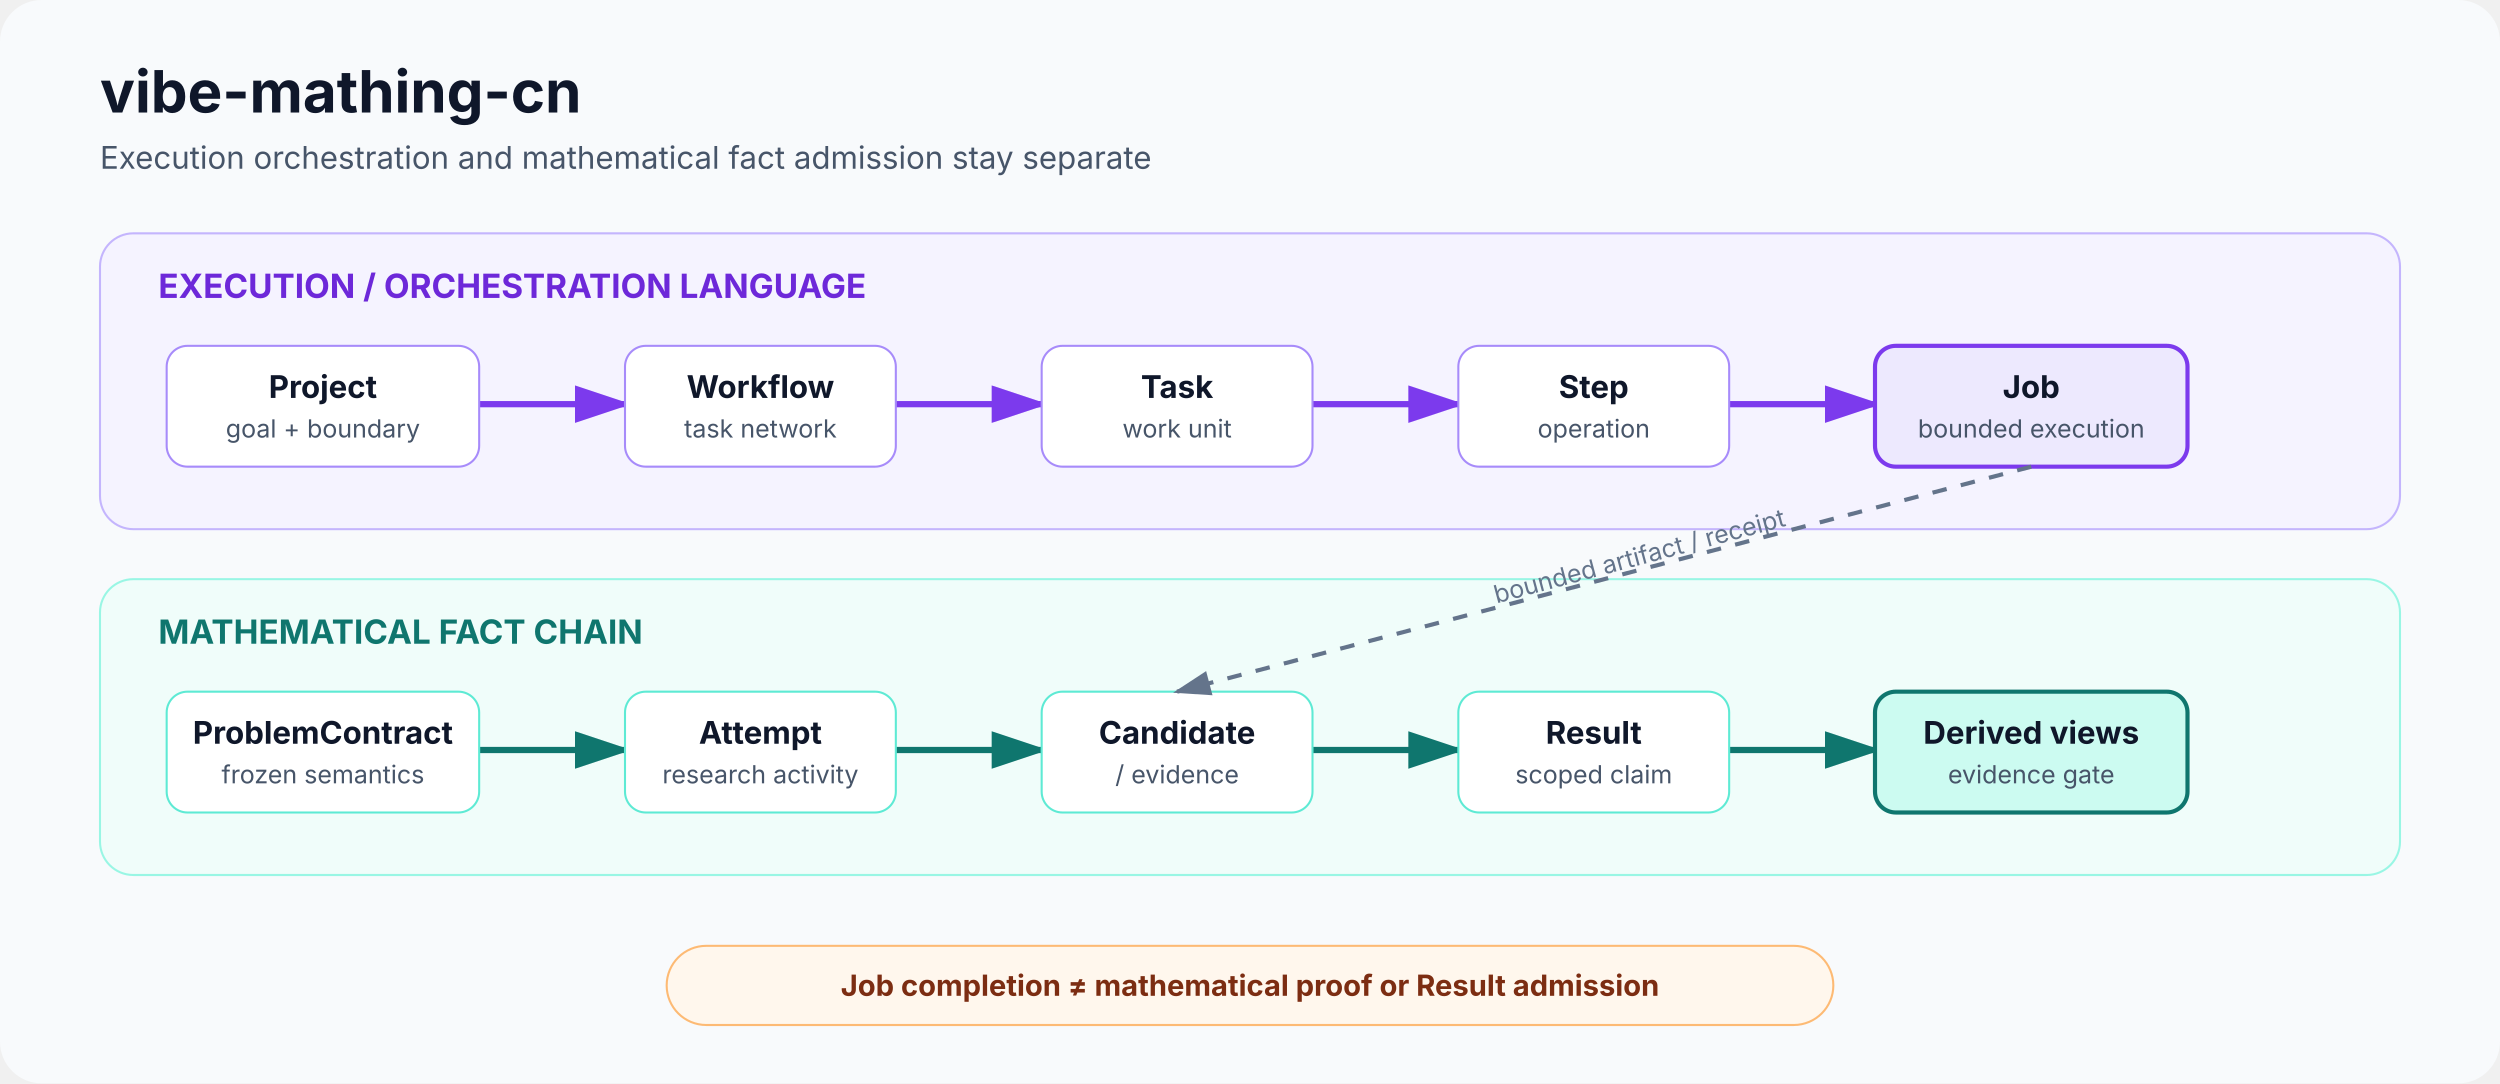
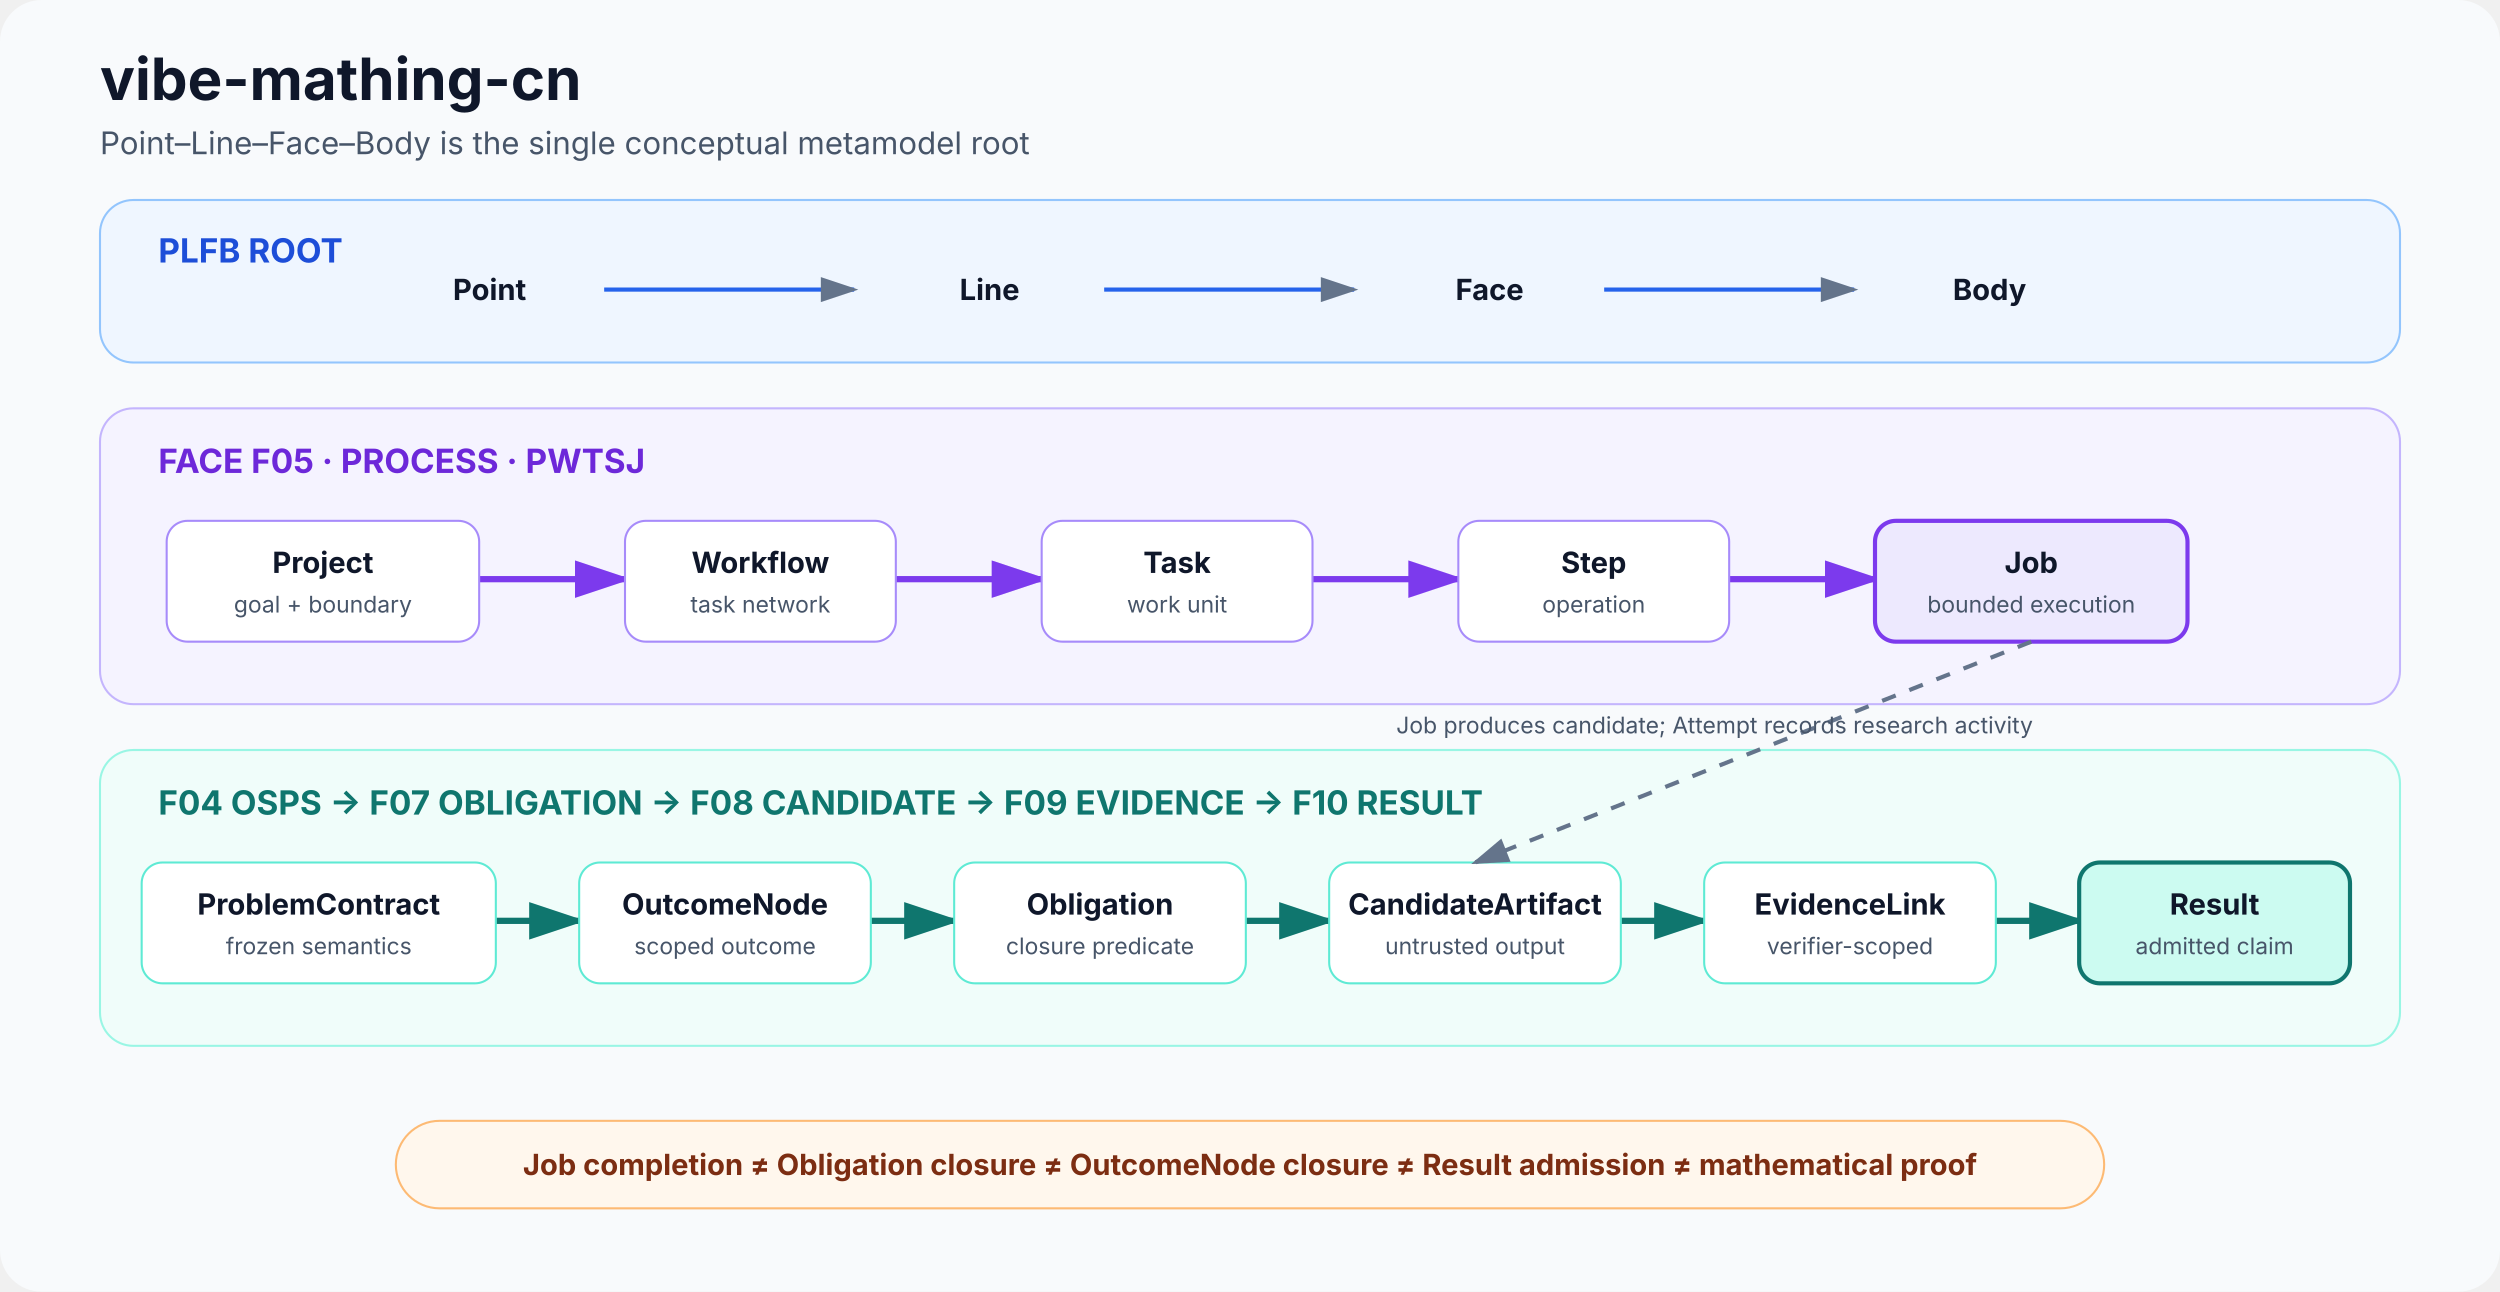
- <svg xmlns="http://www.w3.org/2000/svg" width="1200" height="520" viewBox="0 0 1200 520" role="img" aria-labelledby="title desc">
+ <svg xmlns="http://www.w3.org/2000/svg" width="1200" height="620" viewBox="0 0 1200 620" role="img" aria-labelledby="title desc">
  <style>
    .bg { fill: #f8fafc; }
    .title { fill: #0f172a; font: 700 28px -apple-system, BlinkMacSystemFont, "Segoe UI", sans-serif; }
    .subtitle { fill: #475569; font: 400 15px -apple-system, BlinkMacSystemFont, "Segoe UI", sans-serif; }
    .lane-title { font: 700 16px -apple-system, BlinkMacSystemFont, "Segoe UI", sans-serif; }
-     .box-text { fill: #0f172a; font: 700 15px -apple-system, BlinkMacSystemFont, "Segoe UI", sans-serif; text-anchor: middle; }
-     .box-subtext { fill: #475569; font: 400 12px -apple-system, BlinkMacSystemFont, "Segoe UI", sans-serif; text-anchor: middle; }
-     .arrow-label { fill: #64748b; font: 400 12px -apple-system, BlinkMacSystemFont, "Segoe UI", sans-serif; text-anchor: middle; }
+     .box-text { fill: #0f172a; font: 700 14px -apple-system, BlinkMacSystemFont, "Segoe UI", sans-serif; text-anchor: middle; }
+     .box-subtext { fill: #475569; font: 400 11px -apple-system, BlinkMacSystemFont, "Segoe UI", sans-serif; text-anchor: middle; }
    .note { fill: #7c2d12; font: 700 14px -apple-system, BlinkMacSystemFont, "Segoe UI", sans-serif; text-anchor: middle; }
  </style>
  <defs>
    <marker id="arrow-purple" markerWidth="10" markerHeight="10" refX="8" refY="3" orient="auto" markerUnits="strokeWidth">
      <path d="M0,0 L0,6 L9,3 z" fill="#7c3aed" />
    </marker>
    <marker id="arrow-teal" markerWidth="10" markerHeight="10" refX="8" refY="3" orient="auto" markerUnits="strokeWidth">
      <path d="M0,0 L0,6 L9,3 z" fill="#0f766e" />
    </marker>
    <marker id="arrow-slate" markerWidth="10" markerHeight="10" refX="8" refY="3" orient="auto" markerUnits="strokeWidth">
      <path d="M0,0 L0,6 L9,3 z" fill="#64748b" />
    </marker>
  </defs>
-   <rect class="bg" width="1200" height="520" rx="20" />
-   <text class="title" x="48" y="54">vibe-mathing-cn</text>
-   <text class="subtitle" x="48" y="81">Execution orchestration and mathematical fact admission stay separate</text>
-   <rect x="48" y="112" width="1104" height="142" rx="16" fill="#f5f3ff" stroke="#c4b5fd" />
-   <text class="lane-title" x="76" y="143" fill="#6d28d9">EXECUTION / ORCHESTRATION LANGUAGE</text>
-   <line x1="230" y1="194" x2="300" y2="194" stroke="#7c3aed" stroke-width="3" marker-end="url(#arrow-purple)" />
-   <line x1="430" y1="194" x2="500" y2="194" stroke="#7c3aed" stroke-width="3" marker-end="url(#arrow-purple)" />
-   <line x1="630" y1="194" x2="700" y2="194" stroke="#7c3aed" stroke-width="3" marker-end="url(#arrow-purple)" />
-   <line x1="830" y1="194" x2="900" y2="194" stroke="#7c3aed" stroke-width="3" marker-end="url(#arrow-purple)" />
-   <g>
-     <rect x="80" y="166" width="150" height="58" rx="10" fill="#fff" stroke="#a78bfa" />
-     <text class="box-text" x="155" y="191">Project</text>
-     <text class="box-subtext" x="155" y="210">goal + boundary</text>
-     <rect x="300" y="166" width="130" height="58" rx="10" fill="#fff" stroke="#a78bfa" />
-     <text class="box-text" x="365" y="191">Workflow</text>
-     <text class="box-subtext" x="365" y="210">task network</text>
-     <rect x="500" y="166" width="130" height="58" rx="10" fill="#fff" stroke="#a78bfa" />
-     <text class="box-text" x="565" y="191">Task</text>
-     <text class="box-subtext" x="565" y="210">work unit</text>
-     <rect x="700" y="166" width="130" height="58" rx="10" fill="#fff" stroke="#a78bfa" />
-     <text class="box-text" x="765" y="191">Step</text>
-     <text class="box-subtext" x="765" y="210">operation</text>
-     <rect x="900" y="166" width="150" height="58" rx="10" fill="#ede9fe" stroke="#7c3aed" stroke-width="2" />
-     <text class="box-text" x="975" y="191">Job</text>
-     <text class="box-subtext" x="975" y="210">bounded execution</text>
-   </g>
-   <rect x="48" y="278" width="1104" height="142" rx="16" fill="#f0fdfa" stroke="#99f6e4" />
-   <text class="lane-title" x="76" y="309" fill="#0f766e">MATHEMATICAL FACT CHAIN</text>
-   <line x1="230" y1="360" x2="300" y2="360" stroke="#0f766e" stroke-width="3" marker-end="url(#arrow-teal)" />
-   <line x1="430" y1="360" x2="500" y2="360" stroke="#0f766e" stroke-width="3" marker-end="url(#arrow-teal)" />
-   <line x1="630" y1="360" x2="700" y2="360" stroke="#0f766e" stroke-width="3" marker-end="url(#arrow-teal)" />
-   <line x1="830" y1="360" x2="900" y2="360" stroke="#0f766e" stroke-width="3" marker-end="url(#arrow-teal)" />
-   <g>
-     <rect x="80" y="332" width="150" height="58" rx="10" fill="#fff" stroke="#5eead4" />
-     <text class="box-text" x="155" y="357">ProblemContract</text>
-     <text class="box-subtext" x="155" y="376">frozen semantics</text>
-     <rect x="300" y="332" width="130" height="58" rx="10" fill="#fff" stroke="#5eead4" />
-     <text class="box-text" x="365" y="357">Attempt</text>
-     <text class="box-subtext" x="365" y="376">research activity</text>
-     <rect x="500" y="332" width="130" height="58" rx="10" fill="#fff" stroke="#5eead4" />
-     <text class="box-text" x="565" y="357">Candidate</text>
-     <text class="box-subtext" x="565" y="376">/ evidence</text>
-     <rect x="700" y="332" width="130" height="58" rx="10" fill="#fff" stroke="#5eead4" />
-     <text class="box-text" x="765" y="357">Result</text>
-     <text class="box-subtext" x="765" y="376">scoped claim</text>
-     <rect x="900" y="332" width="150" height="58" rx="10" fill="#ccfbf1" stroke="#0f766e" stroke-width="2" />
-     <text class="box-text" x="975" y="357">Derived views</text>
-     <text class="box-subtext" x="975" y="376">evidence gate</text>
-   </g>
-   <line x1="975" y1="224" x2="565" y2="332" stroke="#64748b" stroke-width="2" stroke-dasharray="7 7" marker-end="url(#arrow-slate)" />
-   <text class="arrow-label" x="788" y="271" transform="rotate(-15 788 271)">bounded artifact / receipt</text>
-   <rect x="320" y="454" width="560" height="38" rx="19" fill="#fff7ed" stroke="#fdba74" />
-   <text class="note" x="600" y="478">Job completion ≠ mathematical proof or Result admission</text>
+   <rect class="bg" width="1200" height="620" rx="20" />
+   <text class="title" x="48" y="48">vibe-mathing-cn</text>
+   <text class="subtitle" x="48" y="74">Point–Line–Face–Body is the single conceptual metamodel root</text>
+   <rect x="48" y="96" width="1104" height="78" rx="16" fill="#eff6ff" stroke="#93c5fd" />
+   <text class="lane-title" x="76" y="126" fill="#1d4ed8">PLFB ROOT</text>
+   <text class="box-text" x="235" y="144">Point</text>
+   <text class="box-text" x="475" y="144">Line</text>
+   <text class="box-text" x="715" y="144">Face</text>
+   <text class="box-text" x="955" y="144">Body</text>
+   <line x1="290" y1="139" x2="410" y2="139" stroke="#2563eb" stroke-width="2" marker-end="url(#arrow-slate)" />
+   <line x1="530" y1="139" x2="650" y2="139" stroke="#2563eb" stroke-width="2" marker-end="url(#arrow-slate)" />
+   <line x1="770" y1="139" x2="890" y2="139" stroke="#2563eb" stroke-width="2" marker-end="url(#arrow-slate)" />
+   <rect x="48" y="196" width="1104" height="142" rx="16" fill="#f5f3ff" stroke="#c4b5fd" />
+   <text class="lane-title" x="76" y="227" fill="#6d28d9">FACE F05 · PROCESS · PWTSJ</text>
+   <line x1="230" y1="278" x2="300" y2="278" stroke="#7c3aed" stroke-width="3" marker-end="url(#arrow-purple)" />
+   <line x1="430" y1="278" x2="500" y2="278" stroke="#7c3aed" stroke-width="3" marker-end="url(#arrow-purple)" />
+   <line x1="630" y1="278" x2="700" y2="278" stroke="#7c3aed" stroke-width="3" marker-end="url(#arrow-purple)" />
+   <line x1="830" y1="278" x2="900" y2="278" stroke="#7c3aed" stroke-width="3" marker-end="url(#arrow-purple)" />
+   <rect x="80" y="250" width="150" height="58" rx="10" fill="#fff" stroke="#a78bfa" />
+   <text class="box-text" x="155" y="275">Project</text>
+   <text class="box-subtext" x="155" y="294">goal + boundary</text>
+   <rect x="300" y="250" width="130" height="58" rx="10" fill="#fff" stroke="#a78bfa" />
+   <text class="box-text" x="365" y="275">Workflow</text>
+   <text class="box-subtext" x="365" y="294">task network</text>
+   <rect x="500" y="250" width="130" height="58" rx="10" fill="#fff" stroke="#a78bfa" />
+   <text class="box-text" x="565" y="275">Task</text>
+   <text class="box-subtext" x="565" y="294">work unit</text>
+   <rect x="700" y="250" width="130" height="58" rx="10" fill="#fff" stroke="#a78bfa" />
+   <text class="box-text" x="765" y="275">Step</text>
+   <text class="box-subtext" x="765" y="294">operation</text>
+   <rect x="900" y="250" width="150" height="58" rx="10" fill="#ede9fe" stroke="#7c3aed" stroke-width="2" />
+   <text class="box-text" x="975" y="275">Job</text>
+   <text class="box-subtext" x="975" y="294">bounded execution</text>
+   <rect x="48" y="360" width="1104" height="142" rx="16" fill="#f0fdfa" stroke="#99f6e4" />
+   <text class="lane-title" x="76" y="391" fill="#0f766e">F04 OSPS → F07 OBLIGATION → F08 CANDIDATE → F09 EVIDENCE → F10 RESULT</text>
+   <line x1="238" y1="442" x2="278" y2="442" stroke="#0f766e" stroke-width="3" marker-end="url(#arrow-teal)" />
+   <line x1="418" y1="442" x2="458" y2="442" stroke="#0f766e" stroke-width="3" marker-end="url(#arrow-teal)" />
+   <line x1="598" y1="442" x2="638" y2="442" stroke="#0f766e" stroke-width="3" marker-end="url(#arrow-teal)" />
+   <line x1="778" y1="442" x2="818" y2="442" stroke="#0f766e" stroke-width="3" marker-end="url(#arrow-teal)" />
+   <line x1="958" y1="442" x2="998" y2="442" stroke="#0f766e" stroke-width="3" marker-end="url(#arrow-teal)" />
+   <rect x="68" y="414" width="170" height="58" rx="10" fill="#fff" stroke="#5eead4" />
+   <text class="box-text" x="153" y="439">ProblemContract</text>
+   <text class="box-subtext" x="153" y="458">frozen semantics</text>
+   <rect x="278" y="414" width="140" height="58" rx="10" fill="#fff" stroke="#5eead4" />
+   <text class="box-text" x="348" y="439">OutcomeNode</text>
+   <text class="box-subtext" x="348" y="458">scoped outcome</text>
+   <rect x="458" y="414" width="140" height="58" rx="10" fill="#fff" stroke="#5eead4" />
+   <text class="box-text" x="528" y="439">Obligation</text>
+   <text class="box-subtext" x="528" y="458">closure predicate</text>
+   <rect x="638" y="414" width="140" height="58" rx="10" fill="#fff" stroke="#5eead4" />
+   <text class="box-text" x="708" y="439">CandidateArtifact</text>
+   <text class="box-subtext" x="708" y="458">untrusted output</text>
+   <rect x="818" y="414" width="140" height="58" rx="10" fill="#fff" stroke="#5eead4" />
+   <text class="box-text" x="888" y="439">EvidenceLink</text>
+   <text class="box-subtext" x="888" y="458">verifier-scoped</text>
+   <rect x="998" y="414" width="130" height="58" rx="10" fill="#ccfbf1" stroke="#0f766e" stroke-width="2" />
+   <text class="box-text" x="1063" y="439">Result</text>
+   <text class="box-subtext" x="1063" y="458">admitted claim</text>
+   <line x1="975" y1="308" x2="708" y2="414" stroke="#64748b" stroke-width="2" stroke-dasharray="7 7" marker-end="url(#arrow-slate)" />
+   <text class="box-subtext" x="823" y="352">Job produces candidate; Attempt records research activity</text>
+   <rect x="190" y="538" width="820" height="42" rx="21" fill="#fff7ed" stroke="#fdba74" />
+   <text class="note" x="600" y="564">Job completion ≠ Obligation closure ≠ OutcomeNode closure ≠ Result admission ≠ mathematical proof</text>
</svg>
